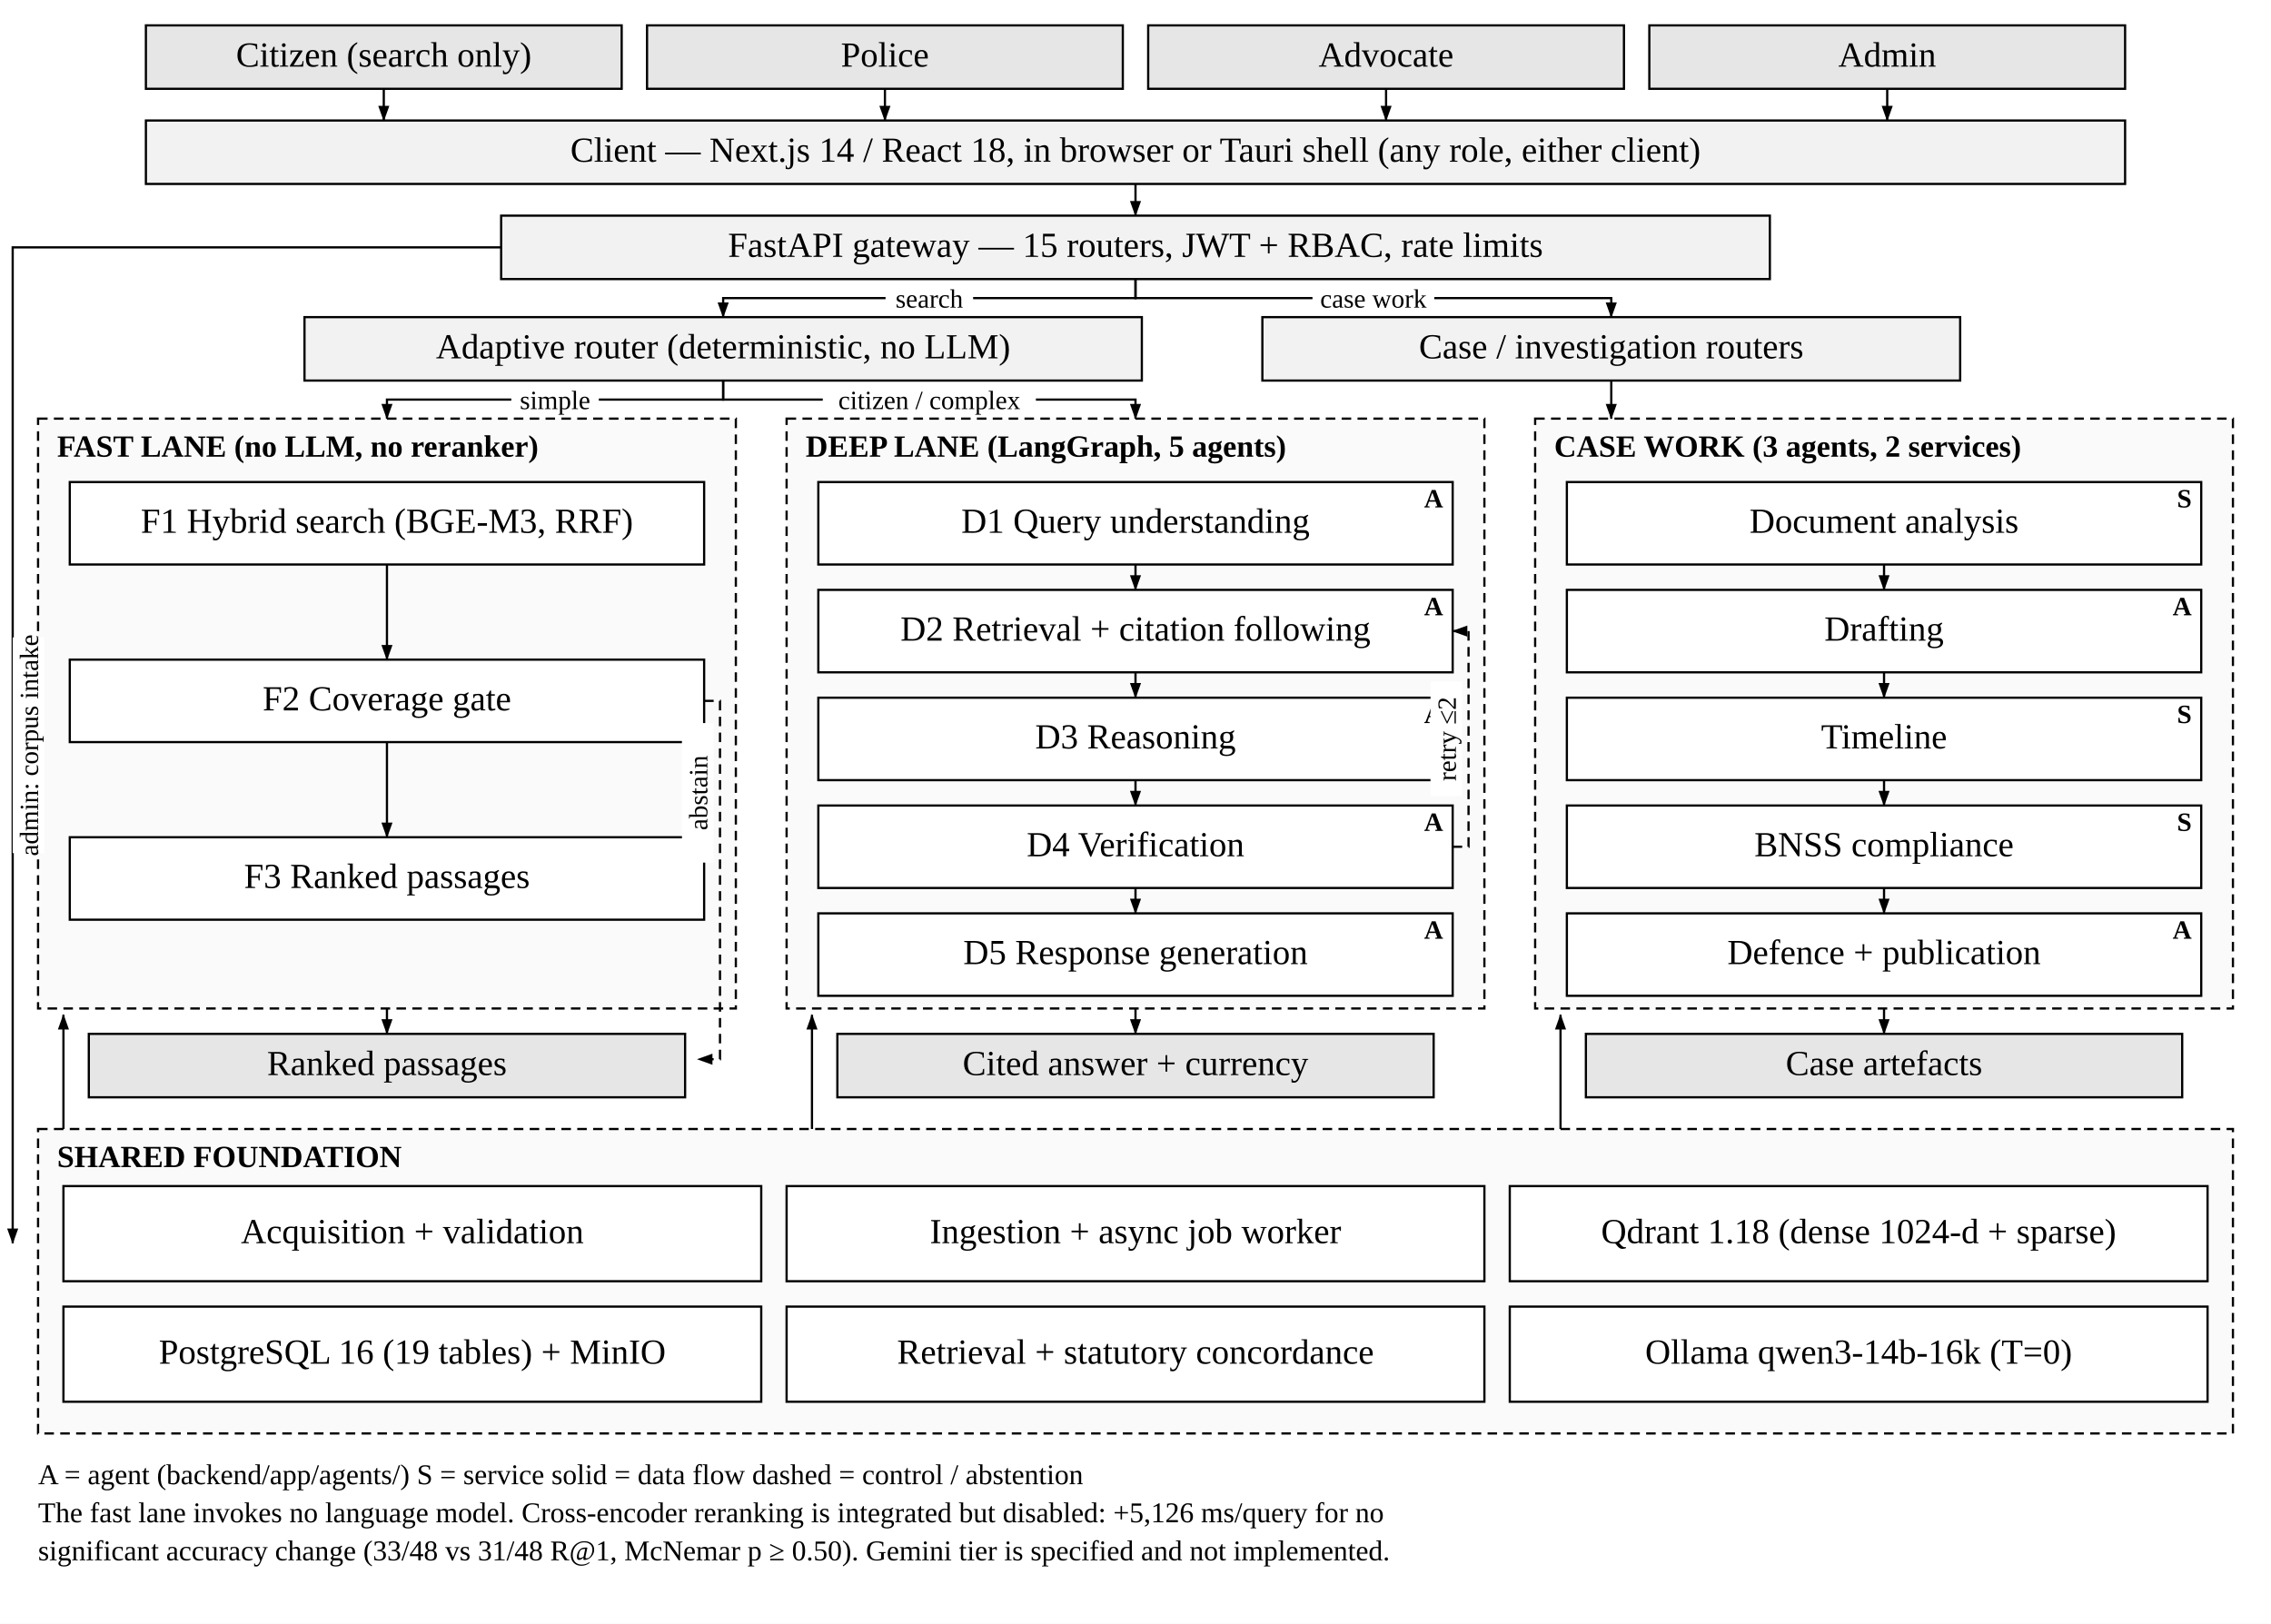
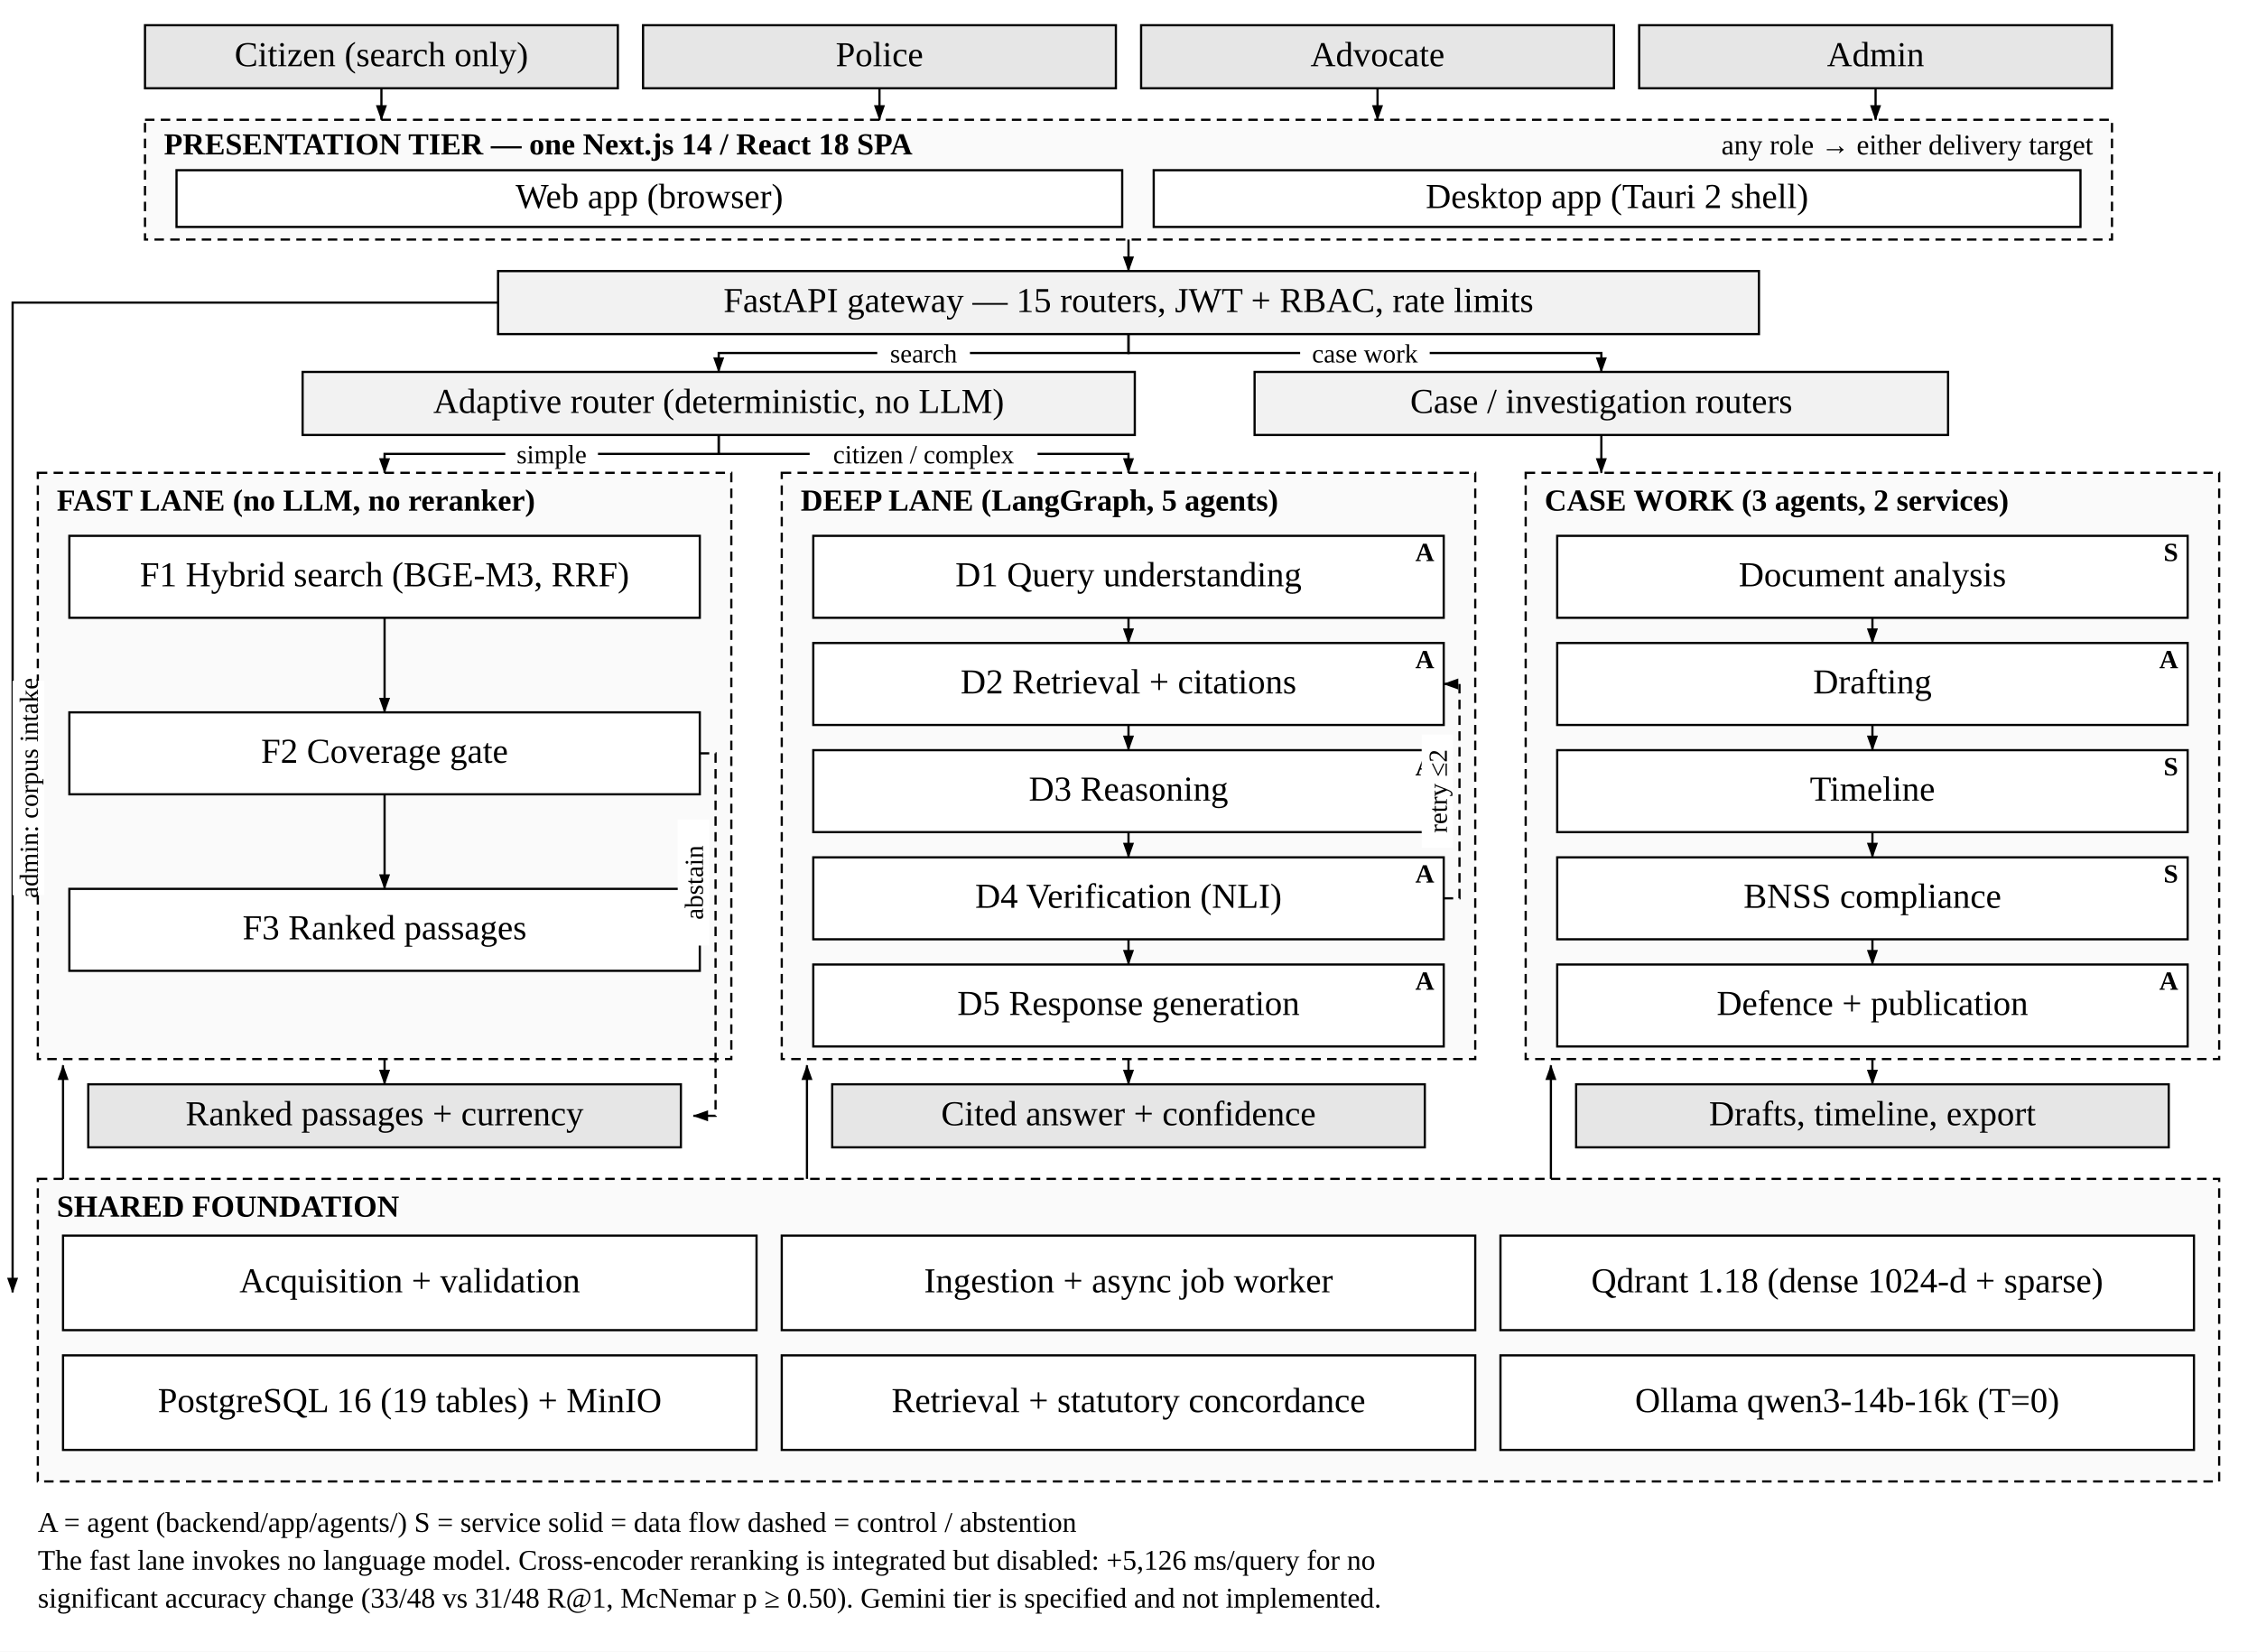
- <svg xmlns="http://www.w3.org/2000/svg" width="716" height="512" viewBox="0 0 716 512" font-family="Times New Roman,Times,serif">
+ <svg xmlns="http://www.w3.org/2000/svg" width="716" height="524" viewBox="0 0 716 524" font-family="Times New Roman,Times,serif">
  <defs>
    <marker id="a" markerWidth="7" markerHeight="5" refX="6.6" refY="2.5" orient="auto">
      <path d="M0,0 L7,2.5 L0,5 z" fill="#000" />
    </marker>
  </defs>
-   <rect width="716" height="512" fill="#fff" />
+   <rect width="716" height="524" fill="#fff" />
  <rect x="46" y="8" width="150" height="20" fill="#e6e6e6" stroke="#000" stroke-width="0.7" />
  <text x="121" y="21" font-size="11.111" fill="#000" text-anchor="middle">Citizen (search only)</text>
  <rect x="204" y="8" width="150" height="20" fill="#e6e6e6" stroke="#000" stroke-width="0.7" />
  <text x="279" y="21" font-size="11.111" fill="#000" text-anchor="middle">Police</text>
  <rect x="362" y="8" width="150" height="20" fill="#e6e6e6" stroke="#000" stroke-width="0.7" />
  <text x="437" y="21" font-size="11.111" fill="#000" text-anchor="middle">Advocate</text>
  <rect x="520" y="8" width="150" height="20" fill="#e6e6e6" stroke="#000" stroke-width="0.7" />
  <text x="595" y="21" font-size="11.111" fill="#000" text-anchor="middle">Admin</text>
-   <rect x="46" y="38" width="624" height="20" fill="#f2f2f2" stroke="#000" stroke-width="0.7" />
-   <text x="358" y="51" font-size="11.111" fill="#000" text-anchor="middle">Client — Next.js 14 / React 18, in browser or Tauri shell (any role, either client)</text>
+   <rect x="46" y="38" width="624" height="38" fill="#fafafa" stroke="#000" stroke-width="0.7" stroke-dasharray="3 2" />
+   <text x="52" y="49" font-size="9.722" fill="#000" font-weight="bold">PRESENTATION TIER — one Next.js 14 / React 18 SPA</text>
+   <rect x="56" y="54" width="300" height="18" fill="#fff" stroke="#000" stroke-width="0.7" />
+   <text x="206" y="66" font-size="11.111" fill="#000" text-anchor="middle">Web app (browser)</text>
+   <rect x="366" y="54" width="294" height="18" fill="#fff" stroke="#000" stroke-width="0.7" />
+   <text x="513" y="66" font-size="11.111" fill="#000" text-anchor="middle">Desktop app (Tauri 2 shell)</text>
  <path d="M121,28 L121,38" stroke="#000" stroke-width="0.7" fill="none" marker-end="url(#a)" />
  <path d="M279,28 L279,38" stroke="#000" stroke-width="0.7" fill="none" marker-end="url(#a)" />
  <path d="M437,28 L437,38" stroke="#000" stroke-width="0.7" fill="none" marker-end="url(#a)" />
  <path d="M595,28 L595,38" stroke="#000" stroke-width="0.7" fill="none" marker-end="url(#a)" />
-   <rect x="158" y="68" width="400" height="20" fill="#f2f2f2" stroke="#000" stroke-width="0.7" />
-   <text x="358" y="81" font-size="11.111" fill="#000" text-anchor="middle">FastAPI gateway — 15 routers, JWT + RBAC, rate limits</text>
-   <path d="M358,58 L358,68" stroke="#000" stroke-width="0.7" fill="none" marker-end="url(#a)" />
-   <rect x="96" y="100" width="264" height="20" fill="#f2f2f2" stroke="#000" stroke-width="0.7" />
-   <text x="228" y="113" font-size="11.111" fill="#000" text-anchor="middle">Adaptive router (deterministic, no LLM)</text>
-   <rect x="398" y="100" width="220" height="20" fill="#f2f2f2" stroke="#000" stroke-width="0.7" />
-   <text x="508" y="113" font-size="11.111" fill="#000" text-anchor="middle">Case / investigation routers</text>
-   <path d="M358,88 L358,94 L228,94 L228,100" stroke="#000" stroke-width="0.7" fill="none" marker-end="url(#a)" />
-   <path d="M358,88 L358,94 L508,94 L508,100" stroke="#000" stroke-width="0.7" fill="none" marker-end="url(#a)" />
-   <rect x="279.2" y="89" width="27.6" height="10" fill="#fff" />
-   <text x="293" y="97" font-size="8.333" fill="#000" text-anchor="middle">search</text>
-   <rect x="413.8" y="89" width="38.4" height="10" fill="#fff" />
-   <text x="433" y="97" font-size="8.333" fill="#000" text-anchor="middle">case work</text>
-   <rect x="12" y="132" width="220" height="186" fill="#fafafa" stroke="#000" stroke-width="0.7" stroke-dasharray="3 2" />
-   <text x="18" y="144" font-size="9.722" fill="#000" font-weight="bold">FAST LANE (no LLM, no reranker)</text>
-   <rect x="248" y="132" width="220" height="186" fill="#fafafa" stroke="#000" stroke-width="0.7" stroke-dasharray="3 2" />
-   <text x="254" y="144" font-size="9.722" fill="#000" font-weight="bold">DEEP LANE (LangGraph, 5 agents)</text>
-   <rect x="484" y="132" width="220" height="186" fill="#fafafa" stroke="#000" stroke-width="0.7" stroke-dasharray="3 2" />
-   <text x="490" y="144" font-size="9.722" fill="#000" font-weight="bold">CASE WORK (3 agents, 2 services)</text>
-   <path d="M228,120 L228,126 L122,126 L122,132" stroke="#000" stroke-width="0.7" fill="none" marker-end="url(#a)" />
-   <path d="M228,120 L228,126 L358,126 L358,132" stroke="#000" stroke-width="0.7" fill="none" marker-end="url(#a)" />
-   <rect x="161.2" y="121" width="27.6" height="10" fill="#fff" />
-   <text x="175" y="129" font-size="8.333" fill="#000" text-anchor="middle">simple</text>
-   <rect x="259.4" y="121" width="67.2" height="10" fill="#fff" />
-   <text x="293" y="129" font-size="8.333" fill="#000" text-anchor="middle">citizen / complex</text>
-   <path d="M508,120 L508,132" stroke="#000" stroke-width="0.7" fill="none" marker-end="url(#a)" />
-   <rect x="22" y="152" width="200" height="26" fill="#fff" stroke="#000" stroke-width="0.7" />
-   <text x="122" y="168" font-size="11.111" fill="#000" text-anchor="middle">F1 Hybrid search (BGE-M3, RRF)</text>
-   <rect x="22" y="208" width="200" height="26" fill="#fff" stroke="#000" stroke-width="0.7" />
-   <text x="122" y="224" font-size="11.111" fill="#000" text-anchor="middle">F2 Coverage gate</text>
-   <path d="M122,178 L122,208" stroke="#000" stroke-width="0.7" fill="none" marker-end="url(#a)" />
-   <rect x="22" y="264" width="200" height="26" fill="#fff" stroke="#000" stroke-width="0.7" />
-   <text x="122" y="280" font-size="11.111" fill="#000" text-anchor="middle">F3 Ranked passages</text>
-   <path d="M122,234 L122,264" stroke="#000" stroke-width="0.7" fill="none" marker-end="url(#a)" />
-   <rect x="258" y="152" width="200" height="26" fill="#fff" stroke="#000" stroke-width="0.7" />
-   <text x="358" y="168" font-size="11.111" fill="#000" text-anchor="middle">D1 Query understanding</text>
-   <text x="455" y="160" font-size="8.333" fill="#000" font-weight="bold" text-anchor="end">A</text>
-   <rect x="258" y="186" width="200" height="26" fill="#fff" stroke="#000" stroke-width="0.7" />
-   <text x="358" y="202" font-size="11.111" fill="#000" text-anchor="middle">D2 Retrieval + citation following</text>
-   <text x="455" y="194" font-size="8.333" fill="#000" font-weight="bold" text-anchor="end">A</text>
-   <path d="M358,178 L358,186" stroke="#000" stroke-width="0.7" fill="none" marker-end="url(#a)" />
-   <rect x="258" y="220" width="200" height="26" fill="#fff" stroke="#000" stroke-width="0.7" />
-   <text x="358" y="236" font-size="11.111" fill="#000" text-anchor="middle">D3 Reasoning</text>
-   <text x="455" y="228" font-size="8.333" fill="#000" font-weight="bold" text-anchor="end">A</text>
-   <path d="M358,212 L358,220" stroke="#000" stroke-width="0.7" fill="none" marker-end="url(#a)" />
-   <rect x="258" y="254" width="200" height="26" fill="#fff" stroke="#000" stroke-width="0.7" />
-   <text x="358" y="270" font-size="11.111" fill="#000" text-anchor="middle">D4 Verification</text>
-   <text x="455" y="262" font-size="8.333" fill="#000" font-weight="bold" text-anchor="end">A</text>
-   <path d="M358,246 L358,254" stroke="#000" stroke-width="0.7" fill="none" marker-end="url(#a)" />
-   <rect x="258" y="288" width="200" height="26" fill="#fff" stroke="#000" stroke-width="0.7" />
-   <text x="358" y="304" font-size="11.111" fill="#000" text-anchor="middle">D5 Response generation</text>
-   <text x="455" y="296" font-size="8.333" fill="#000" font-weight="bold" text-anchor="end">A</text>
-   <path d="M358,280 L358,288" stroke="#000" stroke-width="0.7" fill="none" marker-end="url(#a)" />
-   <rect x="494" y="152" width="200" height="26" fill="#fff" stroke="#000" stroke-width="0.7" />
-   <text x="594" y="168" font-size="11.111" fill="#000" text-anchor="middle">Document analysis</text>
-   <text x="691" y="160" font-size="8.333" fill="#000" font-weight="bold" text-anchor="end">S</text>
-   <rect x="494" y="186" width="200" height="26" fill="#fff" stroke="#000" stroke-width="0.7" />
-   <text x="594" y="202" font-size="11.111" fill="#000" text-anchor="middle">Drafting</text>
-   <text x="691" y="194" font-size="8.333" fill="#000" font-weight="bold" text-anchor="end">A</text>
-   <path d="M594,178 L594,186" stroke="#000" stroke-width="0.7" fill="none" marker-end="url(#a)" />
-   <rect x="494" y="220" width="200" height="26" fill="#fff" stroke="#000" stroke-width="0.7" />
-   <text x="594" y="236" font-size="11.111" fill="#000" text-anchor="middle">Timeline</text>
-   <text x="691" y="228" font-size="8.333" fill="#000" font-weight="bold" text-anchor="end">S</text>
-   <path d="M594,212 L594,220" stroke="#000" stroke-width="0.7" fill="none" marker-end="url(#a)" />
-   <rect x="494" y="254" width="200" height="26" fill="#fff" stroke="#000" stroke-width="0.7" />
-   <text x="594" y="270" font-size="11.111" fill="#000" text-anchor="middle">BNSS compliance</text>
-   <text x="691" y="262" font-size="8.333" fill="#000" font-weight="bold" text-anchor="end">S</text>
-   <path d="M594,246 L594,254" stroke="#000" stroke-width="0.7" fill="none" marker-end="url(#a)" />
-   <rect x="494" y="288" width="200" height="26" fill="#fff" stroke="#000" stroke-width="0.7" />
-   <text x="594" y="304" font-size="11.111" fill="#000" text-anchor="middle">Defence + publication</text>
-   <text x="691" y="296" font-size="8.333" fill="#000" font-weight="bold" text-anchor="end">A</text>
-   <path d="M594,280 L594,288" stroke="#000" stroke-width="0.7" fill="none" marker-end="url(#a)" />
-   <path d="M458,267 L463,267 L463,199 L458,199" stroke="#000" stroke-width="0.7" fill="none" stroke-dasharray="3 2" marker-end="url(#a)" />
-   <g transform="translate(456,233) rotate(-90)">
+   <text x="664" y="49" font-size="9.028" fill="#000" text-anchor="end">any role → either delivery target</text>
+   <rect x="158" y="86" width="400" height="20" fill="#f2f2f2" stroke="#000" stroke-width="0.7" />
+   <text x="358" y="99" font-size="11.111" fill="#000" text-anchor="middle">FastAPI gateway — 15 routers, JWT + RBAC, rate limits</text>
+   <path d="M358,76 L358,86" stroke="#000" stroke-width="0.7" fill="none" marker-end="url(#a)" />
+   <rect x="96" y="118" width="264" height="20" fill="#f2f2f2" stroke="#000" stroke-width="0.7" />
+   <text x="228" y="131" font-size="11.111" fill="#000" text-anchor="middle">Adaptive router (deterministic, no LLM)</text>
+   <rect x="398" y="118" width="220" height="20" fill="#f2f2f2" stroke="#000" stroke-width="0.7" />
+   <text x="508" y="131" font-size="11.111" fill="#000" text-anchor="middle">Case / investigation routers</text>
+   <path d="M358,106 L358,112 L228,112 L228,118" stroke="#000" stroke-width="0.7" fill="none" marker-end="url(#a)" />
+   <path d="M358,106 L358,112 L508,112 L508,118" stroke="#000" stroke-width="0.7" fill="none" marker-end="url(#a)" />
+   <rect x="278.3" y="107" width="29.4" height="10" fill="#fff" />
+   <text x="293" y="115" font-size="8.333" fill="#000" text-anchor="middle">search</text>
+   <rect x="412.45" y="107" width="41.1" height="10" fill="#fff" />
+   <text x="433" y="115" font-size="8.333" fill="#000" text-anchor="middle">case work</text>
+   <rect x="12" y="150" width="220" height="186" fill="#fafafa" stroke="#000" stroke-width="0.7" stroke-dasharray="3 2" />
+   <text x="18" y="162" font-size="9.722" fill="#000" font-weight="bold">FAST LANE (no LLM, no reranker)</text>
+   <rect x="248" y="150" width="220" height="186" fill="#fafafa" stroke="#000" stroke-width="0.7" stroke-dasharray="3 2" />
+   <text x="254" y="162" font-size="9.722" fill="#000" font-weight="bold">DEEP LANE (LangGraph, 5 agents)</text>
+   <rect x="484" y="150" width="220" height="186" fill="#fafafa" stroke="#000" stroke-width="0.7" stroke-dasharray="3 2" />
+   <text x="490" y="162" font-size="9.722" fill="#000" font-weight="bold">CASE WORK (3 agents, 2 services)</text>
+   <path d="M228,138 L228,144 L122,144 L122,150" stroke="#000" stroke-width="0.7" fill="none" marker-end="url(#a)" />
+   <path d="M228,138 L228,144 L358,144 L358,150" stroke="#000" stroke-width="0.7" fill="none" marker-end="url(#a)" />
+   <rect x="160.3" y="139" width="29.4" height="10" fill="#fff" />
+   <text x="175" y="147" font-size="8.333" fill="#000" text-anchor="middle">simple</text>
+   <rect x="256.85" y="139" width="72.3" height="10" fill="#fff" />
+   <text x="293" y="147" font-size="8.333" fill="#000" text-anchor="middle">citizen / complex</text>
+   <path d="M508,138 L508,150" stroke="#000" stroke-width="0.7" fill="none" marker-end="url(#a)" />
+   <rect x="22" y="170" width="200" height="26" fill="#fff" stroke="#000" stroke-width="0.7" />
+   <text x="122" y="186" font-size="11.111" fill="#000" text-anchor="middle">F1 Hybrid search (BGE-M3, RRF)</text>
+   <rect x="22" y="226" width="200" height="26" fill="#fff" stroke="#000" stroke-width="0.7" />
+   <text x="122" y="242" font-size="11.111" fill="#000" text-anchor="middle">F2 Coverage gate</text>
+   <path d="M122,196 L122,226" stroke="#000" stroke-width="0.7" fill="none" marker-end="url(#a)" />
+   <rect x="22" y="282" width="200" height="26" fill="#fff" stroke="#000" stroke-width="0.7" />
+   <text x="122" y="298" font-size="11.111" fill="#000" text-anchor="middle">F3 Ranked passages</text>
+   <path d="M122,252 L122,282" stroke="#000" stroke-width="0.7" fill="none" marker-end="url(#a)" />
+   <rect x="258" y="170" width="200" height="26" fill="#fff" stroke="#000" stroke-width="0.7" />
+   <text x="358" y="186" font-size="11.111" fill="#000" text-anchor="middle">D1 Query understanding</text>
+   <text x="455" y="178" font-size="8.333" fill="#000" font-weight="bold" text-anchor="end">A</text>
+   <rect x="258" y="204" width="200" height="26" fill="#fff" stroke="#000" stroke-width="0.7" />
+   <text x="358" y="220" font-size="11.111" fill="#000" text-anchor="middle">D2 Retrieval + citations</text>
+   <text x="455" y="212" font-size="8.333" fill="#000" font-weight="bold" text-anchor="end">A</text>
+   <path d="M358,196 L358,204" stroke="#000" stroke-width="0.7" fill="none" marker-end="url(#a)" />
+   <rect x="258" y="238" width="200" height="26" fill="#fff" stroke="#000" stroke-width="0.7" />
+   <text x="358" y="254" font-size="11.111" fill="#000" text-anchor="middle">D3 Reasoning</text>
+   <text x="455" y="246" font-size="8.333" fill="#000" font-weight="bold" text-anchor="end">A</text>
+   <path d="M358,230 L358,238" stroke="#000" stroke-width="0.7" fill="none" marker-end="url(#a)" />
+   <rect x="258" y="272" width="200" height="26" fill="#fff" stroke="#000" stroke-width="0.7" />
+   <text x="358" y="288" font-size="11.111" fill="#000" text-anchor="middle">D4 Verification (NLI)</text>
+   <text x="455" y="280" font-size="8.333" fill="#000" font-weight="bold" text-anchor="end">A</text>
+   <path d="M358,264 L358,272" stroke="#000" stroke-width="0.7" fill="none" marker-end="url(#a)" />
+   <rect x="258" y="306" width="200" height="26" fill="#fff" stroke="#000" stroke-width="0.7" />
+   <text x="358" y="322" font-size="11.111" fill="#000" text-anchor="middle">D5 Response generation</text>
+   <text x="455" y="314" font-size="8.333" fill="#000" font-weight="bold" text-anchor="end">A</text>
+   <path d="M358,298 L358,306" stroke="#000" stroke-width="0.7" fill="none" marker-end="url(#a)" />
+   <rect x="494" y="170" width="200" height="26" fill="#fff" stroke="#000" stroke-width="0.7" />
+   <text x="594" y="186" font-size="11.111" fill="#000" text-anchor="middle">Document analysis</text>
+   <text x="691" y="178" font-size="8.333" fill="#000" font-weight="bold" text-anchor="end">S</text>
+   <rect x="494" y="204" width="200" height="26" fill="#fff" stroke="#000" stroke-width="0.7" />
+   <text x="594" y="220" font-size="11.111" fill="#000" text-anchor="middle">Drafting</text>
+   <text x="691" y="212" font-size="8.333" fill="#000" font-weight="bold" text-anchor="end">A</text>
+   <path d="M594,196 L594,204" stroke="#000" stroke-width="0.7" fill="none" marker-end="url(#a)" />
+   <rect x="494" y="238" width="200" height="26" fill="#fff" stroke="#000" stroke-width="0.7" />
+   <text x="594" y="254" font-size="11.111" fill="#000" text-anchor="middle">Timeline</text>
+   <text x="691" y="246" font-size="8.333" fill="#000" font-weight="bold" text-anchor="end">S</text>
+   <path d="M594,230 L594,238" stroke="#000" stroke-width="0.7" fill="none" marker-end="url(#a)" />
+   <rect x="494" y="272" width="200" height="26" fill="#fff" stroke="#000" stroke-width="0.7" />
+   <text x="594" y="288" font-size="11.111" fill="#000" text-anchor="middle">BNSS compliance</text>
+   <text x="691" y="280" font-size="8.333" fill="#000" font-weight="bold" text-anchor="end">S</text>
+   <path d="M594,264 L594,272" stroke="#000" stroke-width="0.7" fill="none" marker-end="url(#a)" />
+   <rect x="494" y="306" width="200" height="26" fill="#fff" stroke="#000" stroke-width="0.7" />
+   <text x="594" y="322" font-size="11.111" fill="#000" text-anchor="middle">Defence + publication</text>
+   <text x="691" y="314" font-size="8.333" fill="#000" font-weight="bold" text-anchor="end">A</text>
+   <path d="M594,298 L594,306" stroke="#000" stroke-width="0.7" fill="none" marker-end="url(#a)" />
+   <path d="M458,285 L463,285 L463,217 L458,217" stroke="#000" stroke-width="0.7" fill="none" stroke-dasharray="3 2" marker-end="url(#a)" />
+   <g transform="translate(456,251) rotate(-90)">
    <rect x="-18" y="-5" width="36" height="10" fill="#fff" />
    <text x="0" y="3" font-size="8.333" text-anchor="middle">retry ≤2</text>
  </g>
-   <path d="M222,221 L227,221 L227,334 L220,334" stroke="#000" stroke-width="0.7" fill="none" stroke-dasharray="3 2" marker-end="url(#a)" />
-   <g transform="translate(220,250) rotate(-90)">
-     <rect x="-22" y="-5" width="44" height="10" fill="#fff" />
+   <path d="M222,239 L227,239 L227,354 L220,354" stroke="#000" stroke-width="0.7" fill="none" stroke-dasharray="3 2" marker-end="url(#a)" />
+   <g transform="translate(220,280) rotate(-90)">
+     <rect x="-20" y="-5" width="40" height="10" fill="#fff" />
    <text x="0" y="3" font-size="8.333" text-anchor="middle">abstain</text>
  </g>
-   <rect x="28" y="326" width="188" height="20" fill="#e6e6e6" stroke="#000" stroke-width="0.7" />
-   <text x="122" y="339" font-size="11.111" fill="#000" text-anchor="middle">Ranked passages</text>
-   <path d="M122,318 L122,326" stroke="#000" stroke-width="0.7" fill="none" marker-end="url(#a)" />
-   <rect x="264" y="326" width="188" height="20" fill="#e6e6e6" stroke="#000" stroke-width="0.7" />
-   <text x="358" y="339" font-size="11.111" fill="#000" text-anchor="middle">Cited answer + currency</text>
-   <path d="M358,318 L358,326" stroke="#000" stroke-width="0.7" fill="none" marker-end="url(#a)" />
-   <rect x="500" y="326" width="188" height="20" fill="#e6e6e6" stroke="#000" stroke-width="0.7" />
-   <text x="594" y="339" font-size="11.111" fill="#000" text-anchor="middle">Case artefacts</text>
-   <path d="M594,318 L594,326" stroke="#000" stroke-width="0.7" fill="none" marker-end="url(#a)" />
-   <rect x="12" y="356" width="692" height="96" fill="#fafafa" stroke="#000" stroke-width="0.7" stroke-dasharray="3 2" />
-   <text x="18" y="368" font-size="9.722" fill="#000" font-weight="bold">SHARED FOUNDATION</text>
-   <rect x="20" y="374" width="220" height="30" fill="#fff" stroke="#000" stroke-width="0.7" />
-   <text x="130" y="392" font-size="11.111" fill="#000" text-anchor="middle">Acquisition + validation</text>
-   <rect x="248" y="374" width="220" height="30" fill="#fff" stroke="#000" stroke-width="0.7" />
-   <text x="358" y="392" font-size="11.111" fill="#000" text-anchor="middle">Ingestion + async job worker</text>
-   <rect x="476" y="374" width="220" height="30" fill="#fff" stroke="#000" stroke-width="0.7" />
-   <text x="586" y="392" font-size="11.111" fill="#000" text-anchor="middle">Qdrant 1.18 (dense 1024-d + sparse)</text>
-   <rect x="20" y="412" width="220" height="30" fill="#fff" stroke="#000" stroke-width="0.7" />
-   <text x="130" y="430" font-size="11.111" fill="#000" text-anchor="middle">PostgreSQL 16 (19 tables) + MinIO</text>
-   <rect x="248" y="412" width="220" height="30" fill="#fff" stroke="#000" stroke-width="0.7" />
-   <text x="358" y="430" font-size="11.111" fill="#000" text-anchor="middle">Retrieval + statutory concordance</text>
-   <rect x="476" y="412" width="220" height="30" fill="#fff" stroke="#000" stroke-width="0.7" />
-   <text x="586" y="430" font-size="11.111" fill="#000" text-anchor="middle">Ollama qwen3-14b-16k (T=0)</text>
-   <path d="M20,356 L20,320" stroke="#000" stroke-width="0.7" fill="none" marker-end="url(#a)" />
-   <path d="M256,356 L256,320" stroke="#000" stroke-width="0.7" fill="none" marker-end="url(#a)" />
-   <path d="M492,356 L492,320" stroke="#000" stroke-width="0.7" fill="none" marker-end="url(#a)" />
-   <path d="M158,78 L4,78 L4,392" stroke="#000" stroke-width="0.7" fill="none" marker-end="url(#a)" />
-   <g transform="translate(9,235) rotate(-90)">
+   <rect x="28" y="344" width="188" height="20" fill="#e6e6e6" stroke="#000" stroke-width="0.7" />
+   <text x="122" y="357" font-size="11.111" fill="#000" text-anchor="middle">Ranked passages + currency</text>
+   <path d="M122,336 L122,344" stroke="#000" stroke-width="0.7" fill="none" marker-end="url(#a)" />
+   <rect x="264" y="344" width="188" height="20" fill="#e6e6e6" stroke="#000" stroke-width="0.7" />
+   <text x="358" y="357" font-size="11.111" fill="#000" text-anchor="middle">Cited answer + confidence</text>
+   <path d="M358,336 L358,344" stroke="#000" stroke-width="0.7" fill="none" marker-end="url(#a)" />
+   <rect x="500" y="344" width="188" height="20" fill="#e6e6e6" stroke="#000" stroke-width="0.7" />
+   <text x="594" y="357" font-size="11.111" fill="#000" text-anchor="middle">Drafts, timeline, export</text>
+   <path d="M594,336 L594,344" stroke="#000" stroke-width="0.7" fill="none" marker-end="url(#a)" />
+   <rect x="12" y="374" width="692" height="96" fill="#fafafa" stroke="#000" stroke-width="0.7" stroke-dasharray="3 2" />
+   <text x="18" y="386" font-size="9.722" fill="#000" font-weight="bold">SHARED FOUNDATION</text>
+   <rect x="20" y="392" width="220" height="30" fill="#fff" stroke="#000" stroke-width="0.7" />
+   <text x="130" y="410" font-size="11.111" fill="#000" text-anchor="middle">Acquisition + validation</text>
+   <rect x="248" y="392" width="220" height="30" fill="#fff" stroke="#000" stroke-width="0.7" />
+   <text x="358" y="410" font-size="11.111" fill="#000" text-anchor="middle">Ingestion + async job worker</text>
+   <rect x="476" y="392" width="220" height="30" fill="#fff" stroke="#000" stroke-width="0.7" />
+   <text x="586" y="410" font-size="11.111" fill="#000" text-anchor="middle">Qdrant 1.18 (dense 1024-d + sparse)</text>
+   <rect x="20" y="430" width="220" height="30" fill="#fff" stroke="#000" stroke-width="0.7" />
+   <text x="130" y="448" font-size="11.111" fill="#000" text-anchor="middle">PostgreSQL 16 (19 tables) + MinIO</text>
+   <rect x="248" y="430" width="220" height="30" fill="#fff" stroke="#000" stroke-width="0.7" />
+   <text x="358" y="448" font-size="11.111" fill="#000" text-anchor="middle">Retrieval + statutory concordance</text>
+   <rect x="476" y="430" width="220" height="30" fill="#fff" stroke="#000" stroke-width="0.7" />
+   <text x="586" y="448" font-size="11.111" fill="#000" text-anchor="middle">Ollama qwen3-14b-16k (T=0)</text>
+   <path d="M20,374 L20,338" stroke="#000" stroke-width="0.7" fill="none" marker-end="url(#a)" />
+   <path d="M256,374 L256,338" stroke="#000" stroke-width="0.7" fill="none" marker-end="url(#a)" />
+   <path d="M492,374 L492,338" stroke="#000" stroke-width="0.7" fill="none" marker-end="url(#a)" />
+   <path d="M158,96 L4,96 L4,410" stroke="#000" stroke-width="0.7" fill="none" marker-end="url(#a)" />
+   <g transform="translate(9,250) rotate(-90)">
    <rect x="-34" y="-5" width="68" height="10" fill="#fff" />
    <text x="0" y="3" font-size="8.333" text-anchor="middle">admin: corpus intake</text>
  </g>
-   <text x="12" y="468" font-size="9.028" fill="#000">A = agent (backend/app/agents/)   S = service      solid = data flow      dashed = control / abstention</text>
-   <text x="12" y="480" font-size="9.028" fill="#000">The fast lane invokes no language model. Cross-encoder reranking is integrated but disabled: +5,126 ms/query for no</text>
-   <text x="12" y="492" font-size="9.028" fill="#000">significant accuracy change (33/48 vs 31/48 R@1, McNemar p ≥ 0.50). Gemini tier is specified and not implemented.</text>
+   <text x="12" y="486" font-size="9.028" fill="#000">A = agent (backend/app/agents/)   S = service      solid = data flow      dashed = control / abstention</text>
+   <text x="12" y="498" font-size="9.028" fill="#000">The fast lane invokes no language model. Cross-encoder reranking is integrated but disabled: +5,126 ms/query for no</text>
+   <text x="12" y="510" font-size="9.028" fill="#000">significant accuracy change (33/48 vs 31/48 R@1, McNemar p ≥ 0.50). Gemini tier is specified and not implemented.</text>
</svg>
